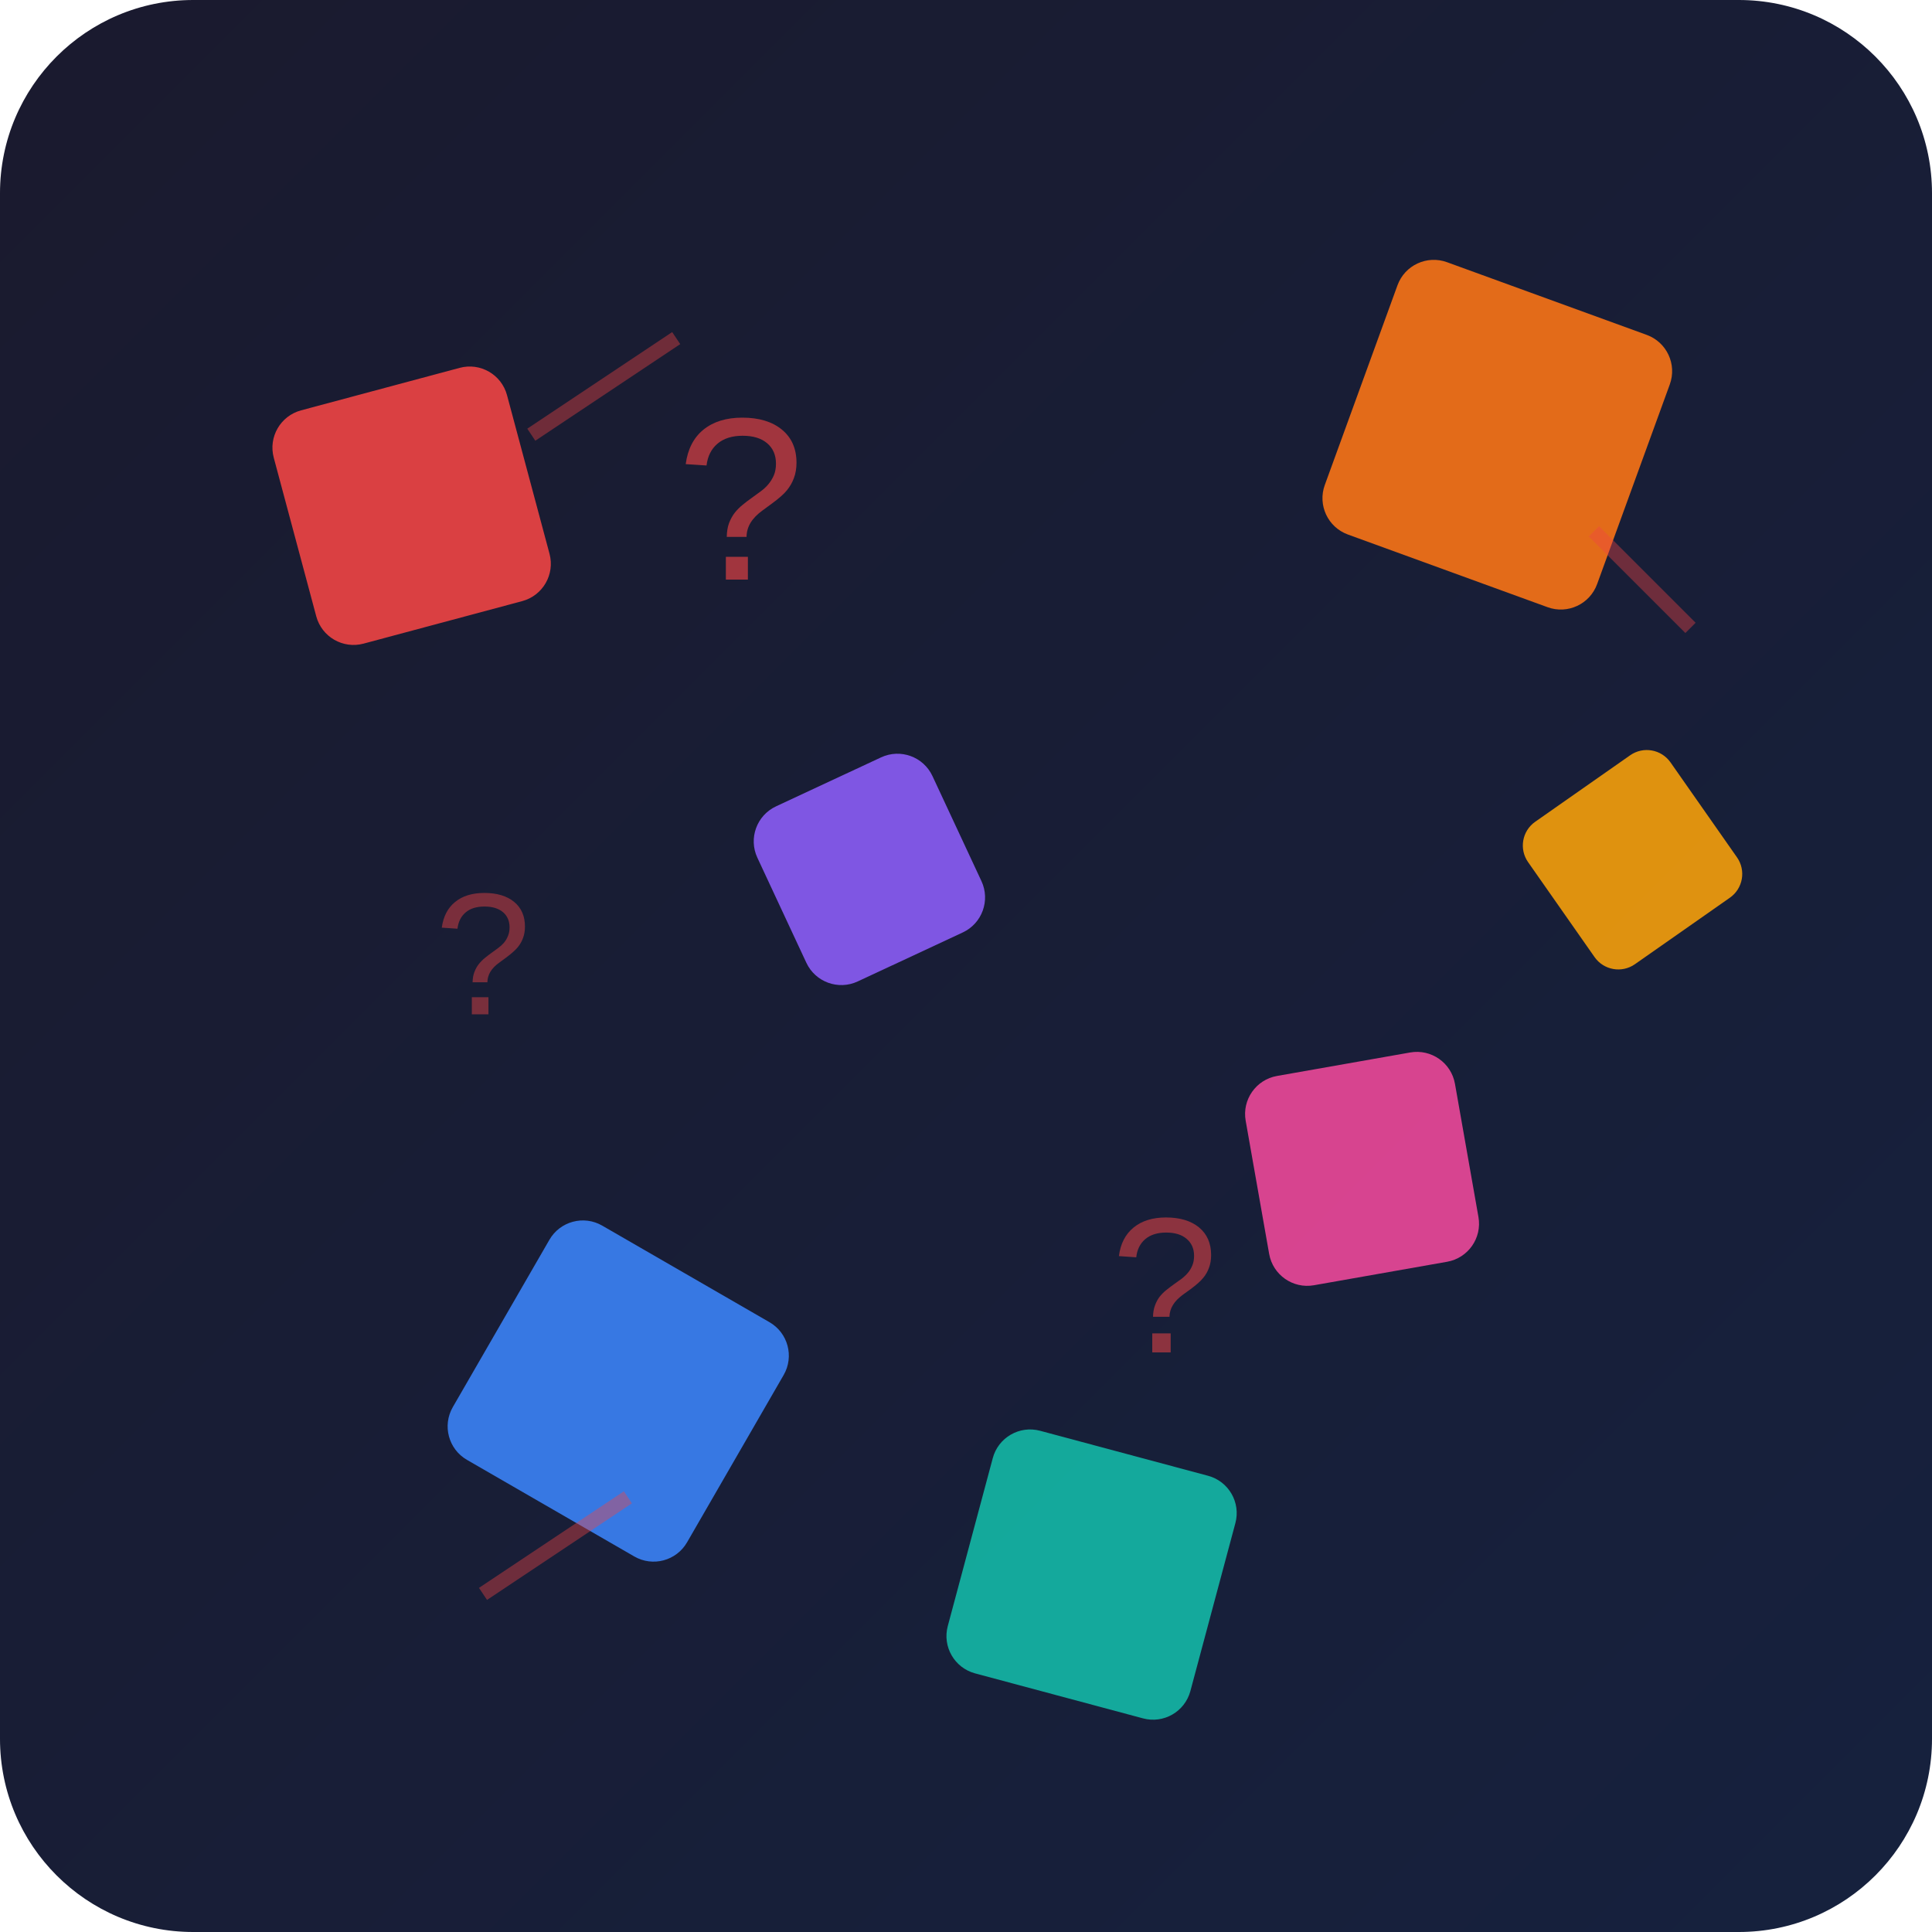
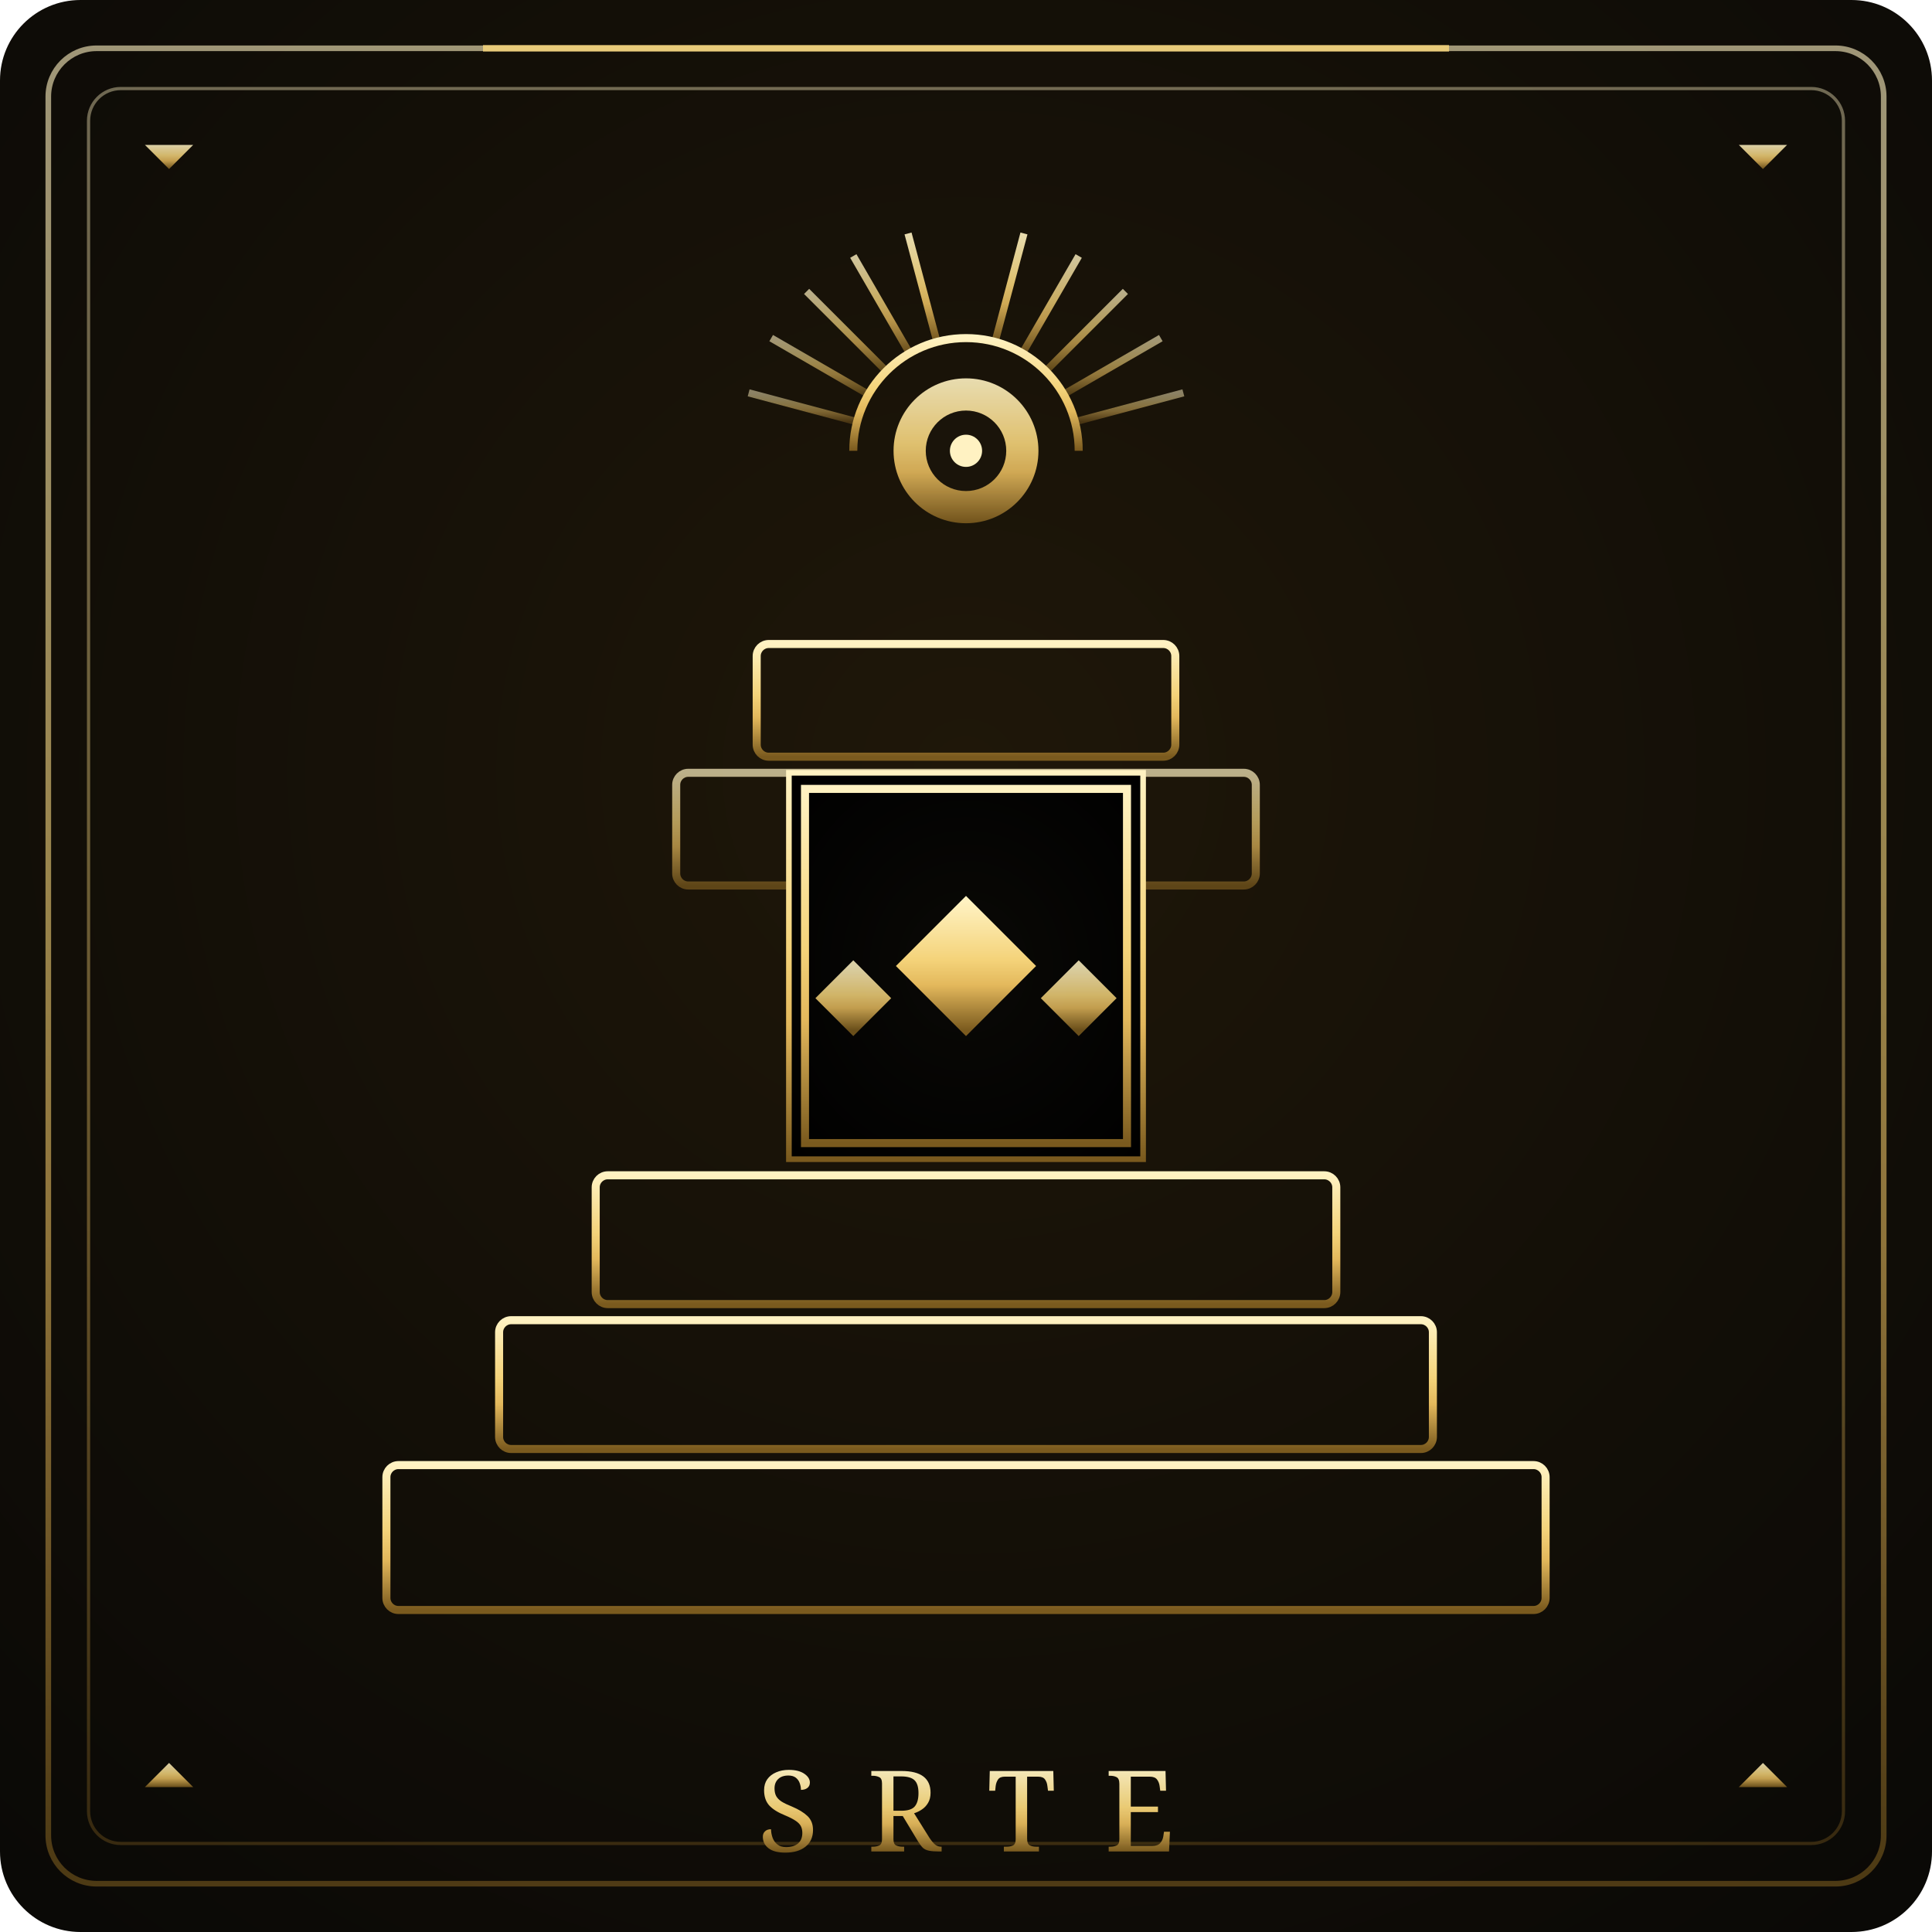
- <svg xmlns="http://www.w3.org/2000/svg" viewBox="0 0 200 200">
+ <svg xmlns="http://www.w3.org/2000/svg" viewBox="0 0 240 240">
  <defs>
-     <linearGradient id="bg-srte" x1="0%" y1="0%" x2="100%" y2="100%">
-       <stop offset="0%" style="stop-color:#1a1a2e" />
-       <stop offset="100%" style="stop-color:#16213e" />
+     <linearGradient id="g" x1="0" y1="0" x2="0" y2="1">
+       <stop offset="0" stop-color="#FFF2C2" />
+       <stop offset="0.45" stop-color="#F4D37A" />
+       <stop offset="0.65" stop-color="#E3B85C" />
+       <stop offset="1" stop-color="#7A5A1E" />
    </linearGradient>
+     <radialGradient id="bg" cx="0.5" cy="0.4" r="0.75">
+       <stop offset="0" stop-color="#1F1709" />
+       <stop offset="1" stop-color="#0A0906" />
+     </radialGradient>
+     <radialGradient id="bgInner" cx="0.5" cy="0.5" r="0.7">
+       <stop offset="0" stop-color="#0A0906" />
+       <stop offset="1" stop-color="#000000" />
+     </radialGradient>
  </defs>
-   <rect width="200" height="200" fill="url(#bg-srte)" rx="20" />
-   <g opacity="0.9">
-     <rect x="30" y="40" width="25" height="25" fill="#EF4444" rx="4" transform="rotate(-15 42 52)" />
-     <rect x="140" y="30" width="30" height="30" fill="#F97316" rx="4" transform="rotate(20 155 45)" />
-     <rect x="80" y="80" width="20" height="20" fill="#8B5CF6" rx="4" transform="rotate(-25 90 90)" />
-     <rect x="50" y="130" width="28" height="28" fill="#3B82F6" rx="4" transform="rotate(30 64 144)" />
-     <rect x="130" y="110" width="22" height="22" fill="#EC4899" rx="4" transform="rotate(-10 141 121)" />
-     <rect x="100" y="150" width="26" height="26" fill="#14B8A6" rx="4" transform="rotate(15 113 163)" />
-     <rect x="160" y="80" width="18" height="18" fill="#F59E0B" rx="3" transform="rotate(-35 169 89)" />
-     <text x="70" y="60" font-family="Arial" font-size="24" fill="#EF4444" opacity="0.7">?</text>
-     <text x="115" y="140" font-family="Arial" font-size="20" fill="#EF4444" opacity="0.6">?</text>
-     <text x="45" y="105" font-family="Arial" font-size="18" fill="#EF4444" opacity="0.5">?</text>
+   <rect width="240" height="240" rx="10" fill="url(#bg)" />
+   <rect x="6" y="6" width="228" height="228" rx="6" fill="none" stroke="url(#g)" stroke-width="0.7" opacity="0.6" />
+   <rect x="11" y="11" width="218" height="218" rx="4" fill="none" stroke="url(#g)" stroke-width="0.4" opacity="0.4" />
+   <line x1="60" y1="6" x2="180" y2="6" stroke="#F4D37A" stroke-width="0.8" opacity="0.85" />
+   <g fill="url(#g)" opacity="0.85">
+     <path d="M 18 18 L 24 18 L 21 21 Z" />
+     <path d="M 222 18 L 216 18 L 219 21 Z" />
+     <path d="M 18 222 L 24 222 L 21 219 Z" />
+     <path d="M 222 222 L 216 222 L 219 219 Z" />
  </g>
-   <g stroke="#EF4444" stroke-width="1.5" opacity="0.4">
-     <line x1="55" y1="45" x2="70" y2="35" />
-     <line x1="165" y1="55" x2="175" y2="65" />
-     <line x1="65" y1="155" x2="50" y2="165" />
+   <g transform="translate(120 56)">
+     <line x1="-14.0" y1="-0.0" x2="-28.0" y2="-0.0" stroke="url(#g)" stroke-width="0.9" opacity="0.40" />
+     <line x1="-13.5" y1="-3.6" x2="-27.0" y2="-7.2" stroke="url(#g)" stroke-width="0.9" opacity="0.50" />
+     <line x1="-12.1" y1="-7.0" x2="-24.2" y2="-14.0" stroke="url(#g)" stroke-width="0.9" opacity="0.60" />
+     <line x1="-9.9" y1="-9.9" x2="-19.8" y2="-19.8" stroke="url(#g)" stroke-width="0.9" opacity="0.70" />
+     <line x1="-7.0" y1="-12.1" x2="-14.0" y2="-24.2" stroke="url(#g)" stroke-width="0.9" opacity="0.80" />
+     <line x1="-3.6" y1="-13.5" x2="-7.2" y2="-27.0" stroke="url(#g)" stroke-width="0.9" opacity="0.90" />
+     <line x1="0.0" y1="-14.0" x2="0.0" y2="-28.0" stroke="url(#g)" stroke-width="0.9" opacity="1.00" />
+     <line x1="3.6" y1="-13.5" x2="7.2" y2="-27.0" stroke="url(#g)" stroke-width="0.9" opacity="0.90" />
+     <line x1="7.0" y1="-12.1" x2="14.0" y2="-24.2" stroke="url(#g)" stroke-width="0.9" opacity="0.80" />
+     <line x1="9.9" y1="-9.9" x2="19.8" y2="-19.8" stroke="url(#g)" stroke-width="0.9" opacity="0.70" />
+     <line x1="12.1" y1="-7.0" x2="24.2" y2="-14.0" stroke="url(#g)" stroke-width="0.9" opacity="0.60" />
+     <line x1="13.5" y1="-3.6" x2="27.0" y2="-7.2" stroke="url(#g)" stroke-width="0.9" opacity="0.50" />
+     <line x1="14.0" y1="0.0" x2="28.0" y2="0.0" stroke="url(#g)" stroke-width="0.9" opacity="0.40" />
+     <path d="M -14 0 A 14 14 0 0 1 14 0" fill="none" stroke="url(#g)" stroke-width="1" />
+     <circle r="9" fill="url(#g)" opacity="0.9" />
+     <circle r="5" fill="#1A140A" />
+     <circle r="2" fill="#FFF2C2" />
  </g>
+   <g transform="translate(120 0)" stroke="url(#g)" fill="none" stroke-width="1">
+     <rect x="-26" y="80" width="52" height="14" rx="1.5" />
+     <rect x="-36" y="96" width="72" height="14" rx="1.5" opacity="0.7" />
+     <rect x="-22" y="96" width="44" height="48" fill="url(#bgInner)" stroke="url(#g)" stroke-width="0.7" />
+     <rect x="-20" y="98" width="40" height="44" fill="none" />
+     <line x1="-16" y1="108" x2="16" y2="108" stroke="url(#g)" stroke-width="0.4" opacity="0.55" />
+     <line x1="-16" y1="120" x2="16" y2="120" stroke="url(#g)" stroke-width="0.4" opacity="0.55" />
+     <line x1="-16" y1="132" x2="16" y2="132" stroke="url(#g)" stroke-width="0.4" opacity="0.55" />
+     <g transform="translate(0 120)">
+       <path d="M -14 0 L -10 4 L -14 8 L -18 4 Z" fill="url(#g)" opacity="0.85" />
+       <path d="M 0 -8 L 8 0 L 0 8 L -8 0 Z" fill="url(#g)" />
+       <path d="M 14 0 L 18 4 L 14 8 L 10 4 Z" fill="url(#g)" opacity="0.85" />
+     </g>
+     <rect x="-46" y="146" width="92" height="16" rx="1.5" />
+     <rect x="-58" y="164" width="116" height="16" rx="1.5" />
+     <rect x="-72" y="182" width="144" height="18" rx="1.5" />
+     <line x1="-50" y1="184" x2="-50" y2="198" opacity="0.5" />
+     <line x1="-30" y1="184" x2="-30" y2="198" opacity="0.5" />
+     <line x1="-10" y1="184" x2="-10" y2="198" opacity="0.5" />
+     <line x1="10" y1="184" x2="10" y2="198" opacity="0.5" />
+     <line x1="30" y1="184" x2="30" y2="198" opacity="0.5" />
+     <line x1="50" y1="184" x2="50" y2="198" opacity="0.5" />
+   </g>
+   <line x1="80" y1="216" x2="160" y2="216" stroke="url(#g)" stroke-width="0.4" opacity="0.5" />
+   <text x="120" y="230" text-anchor="middle" font-family="Limelight, serif" font-size="14" letter-spacing="6" fill="url(#g)" opacity="0.95">SRTE</text>
</svg>
